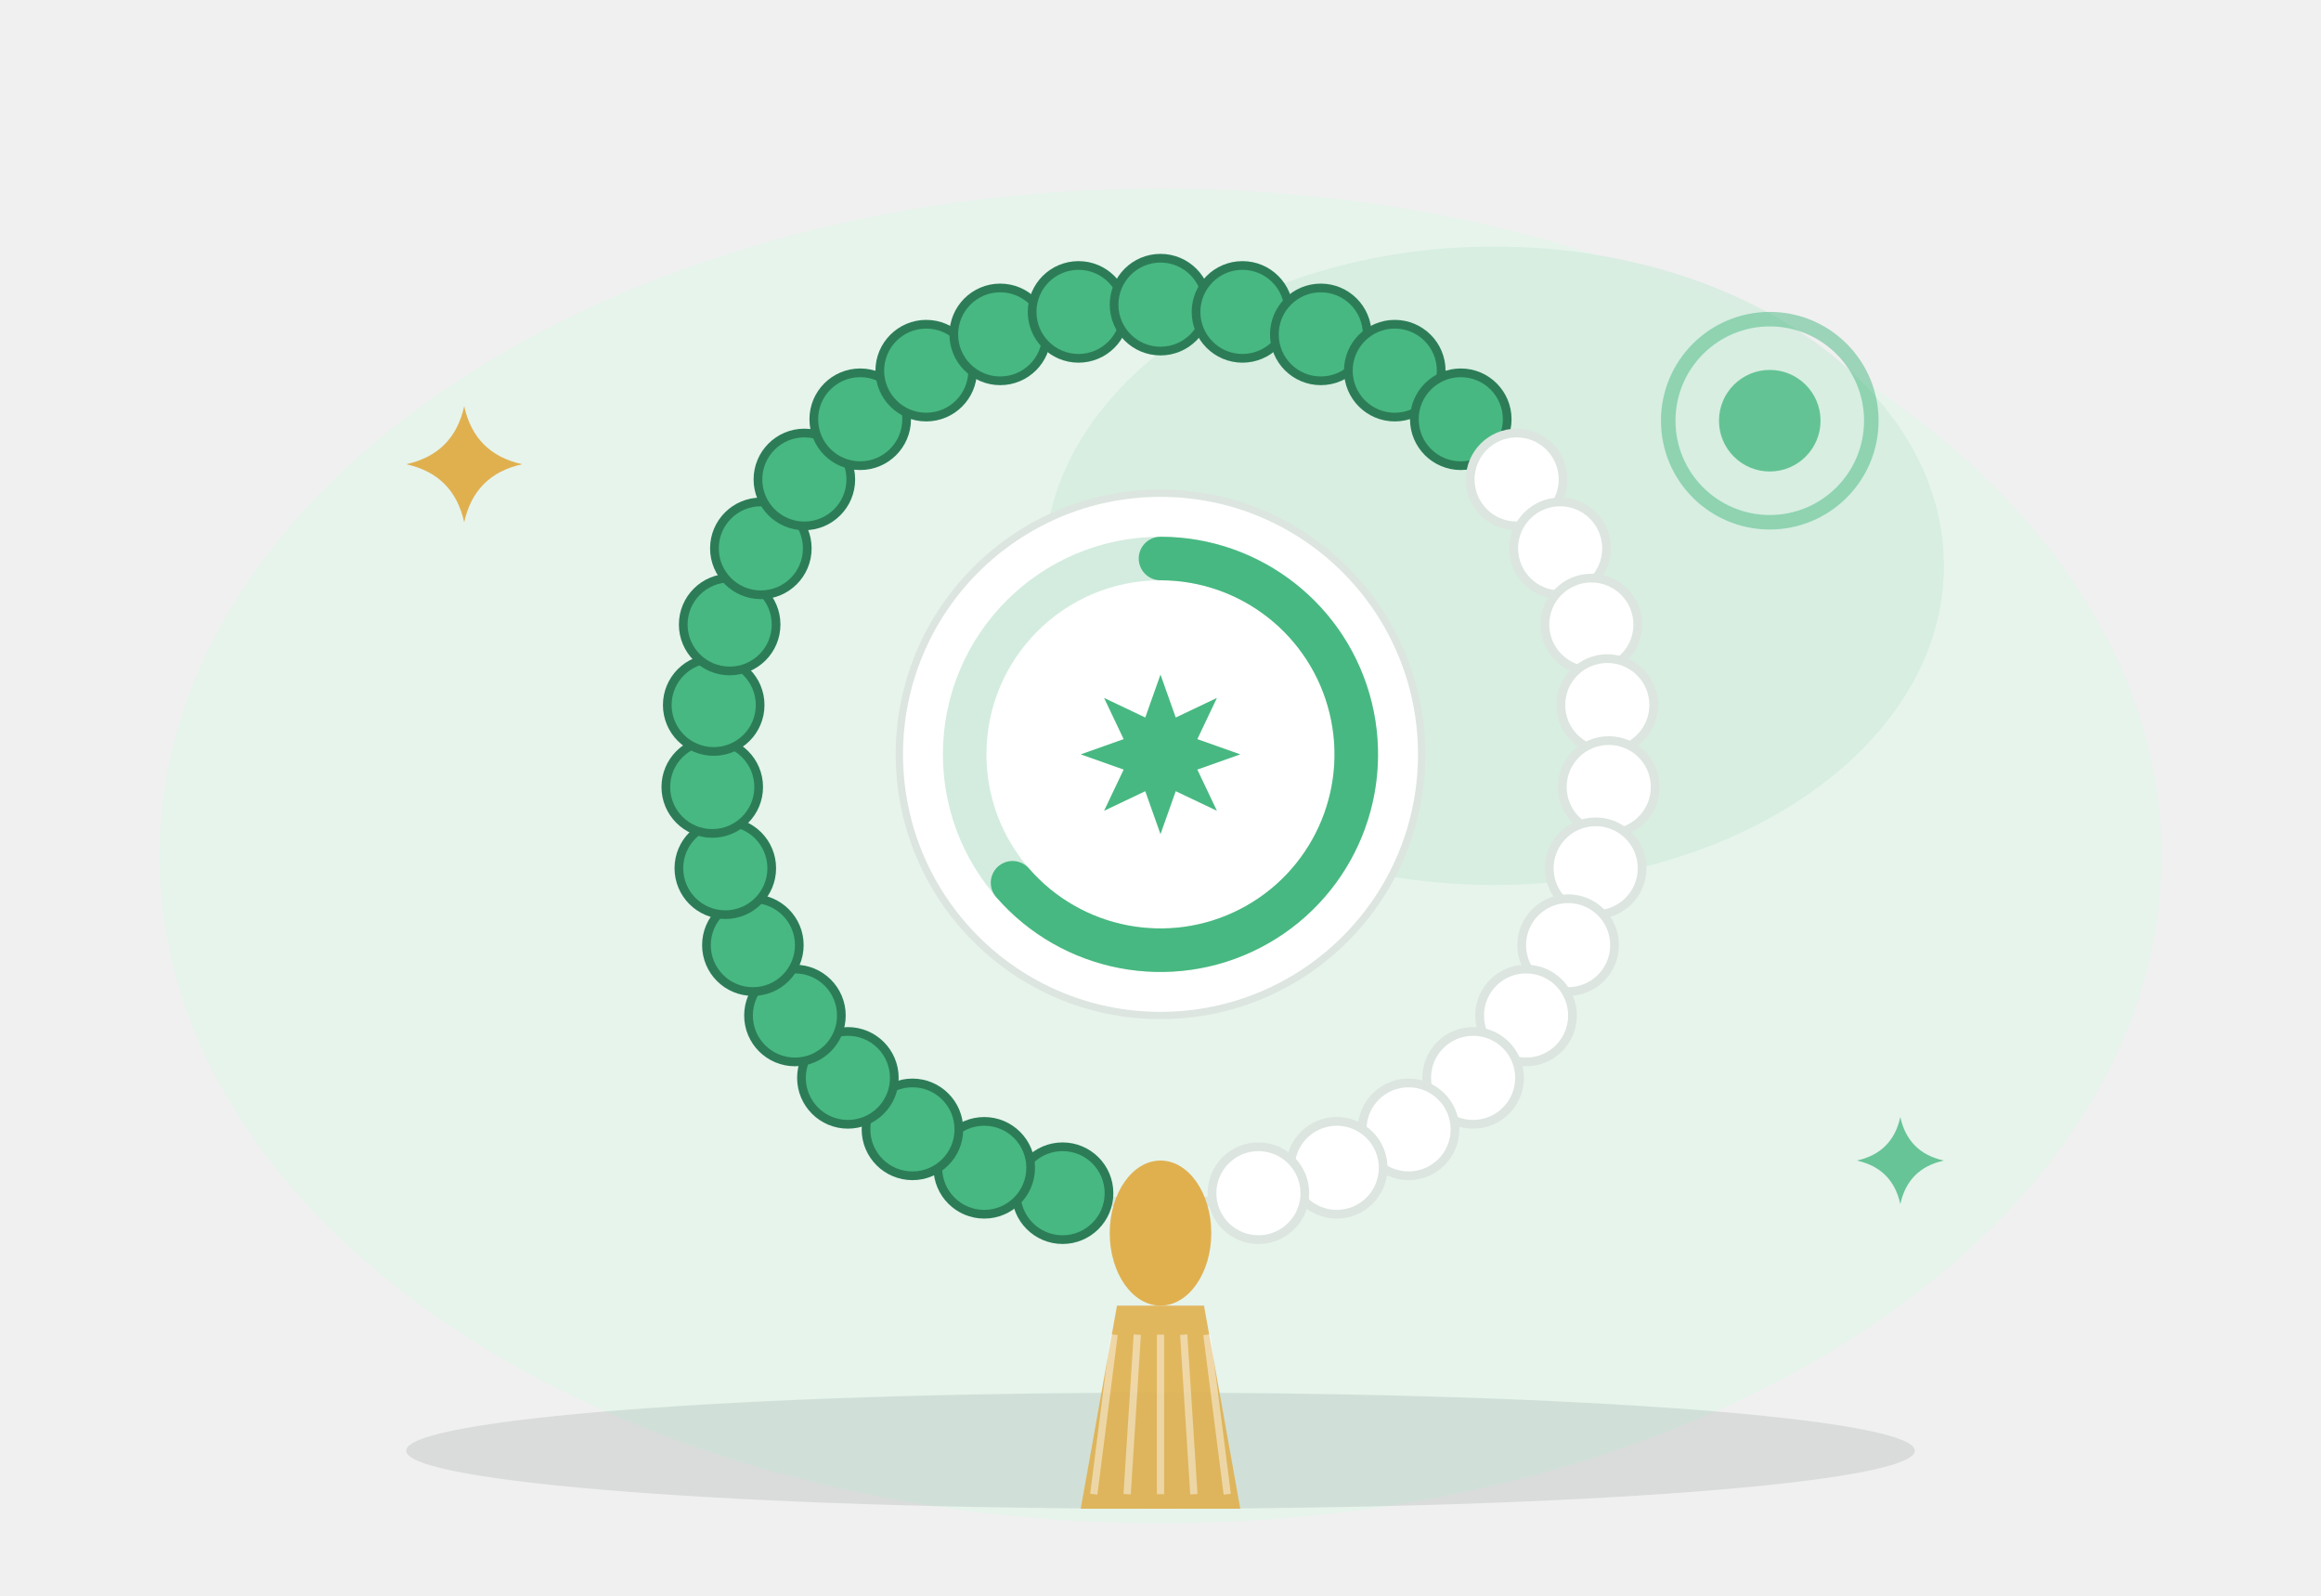
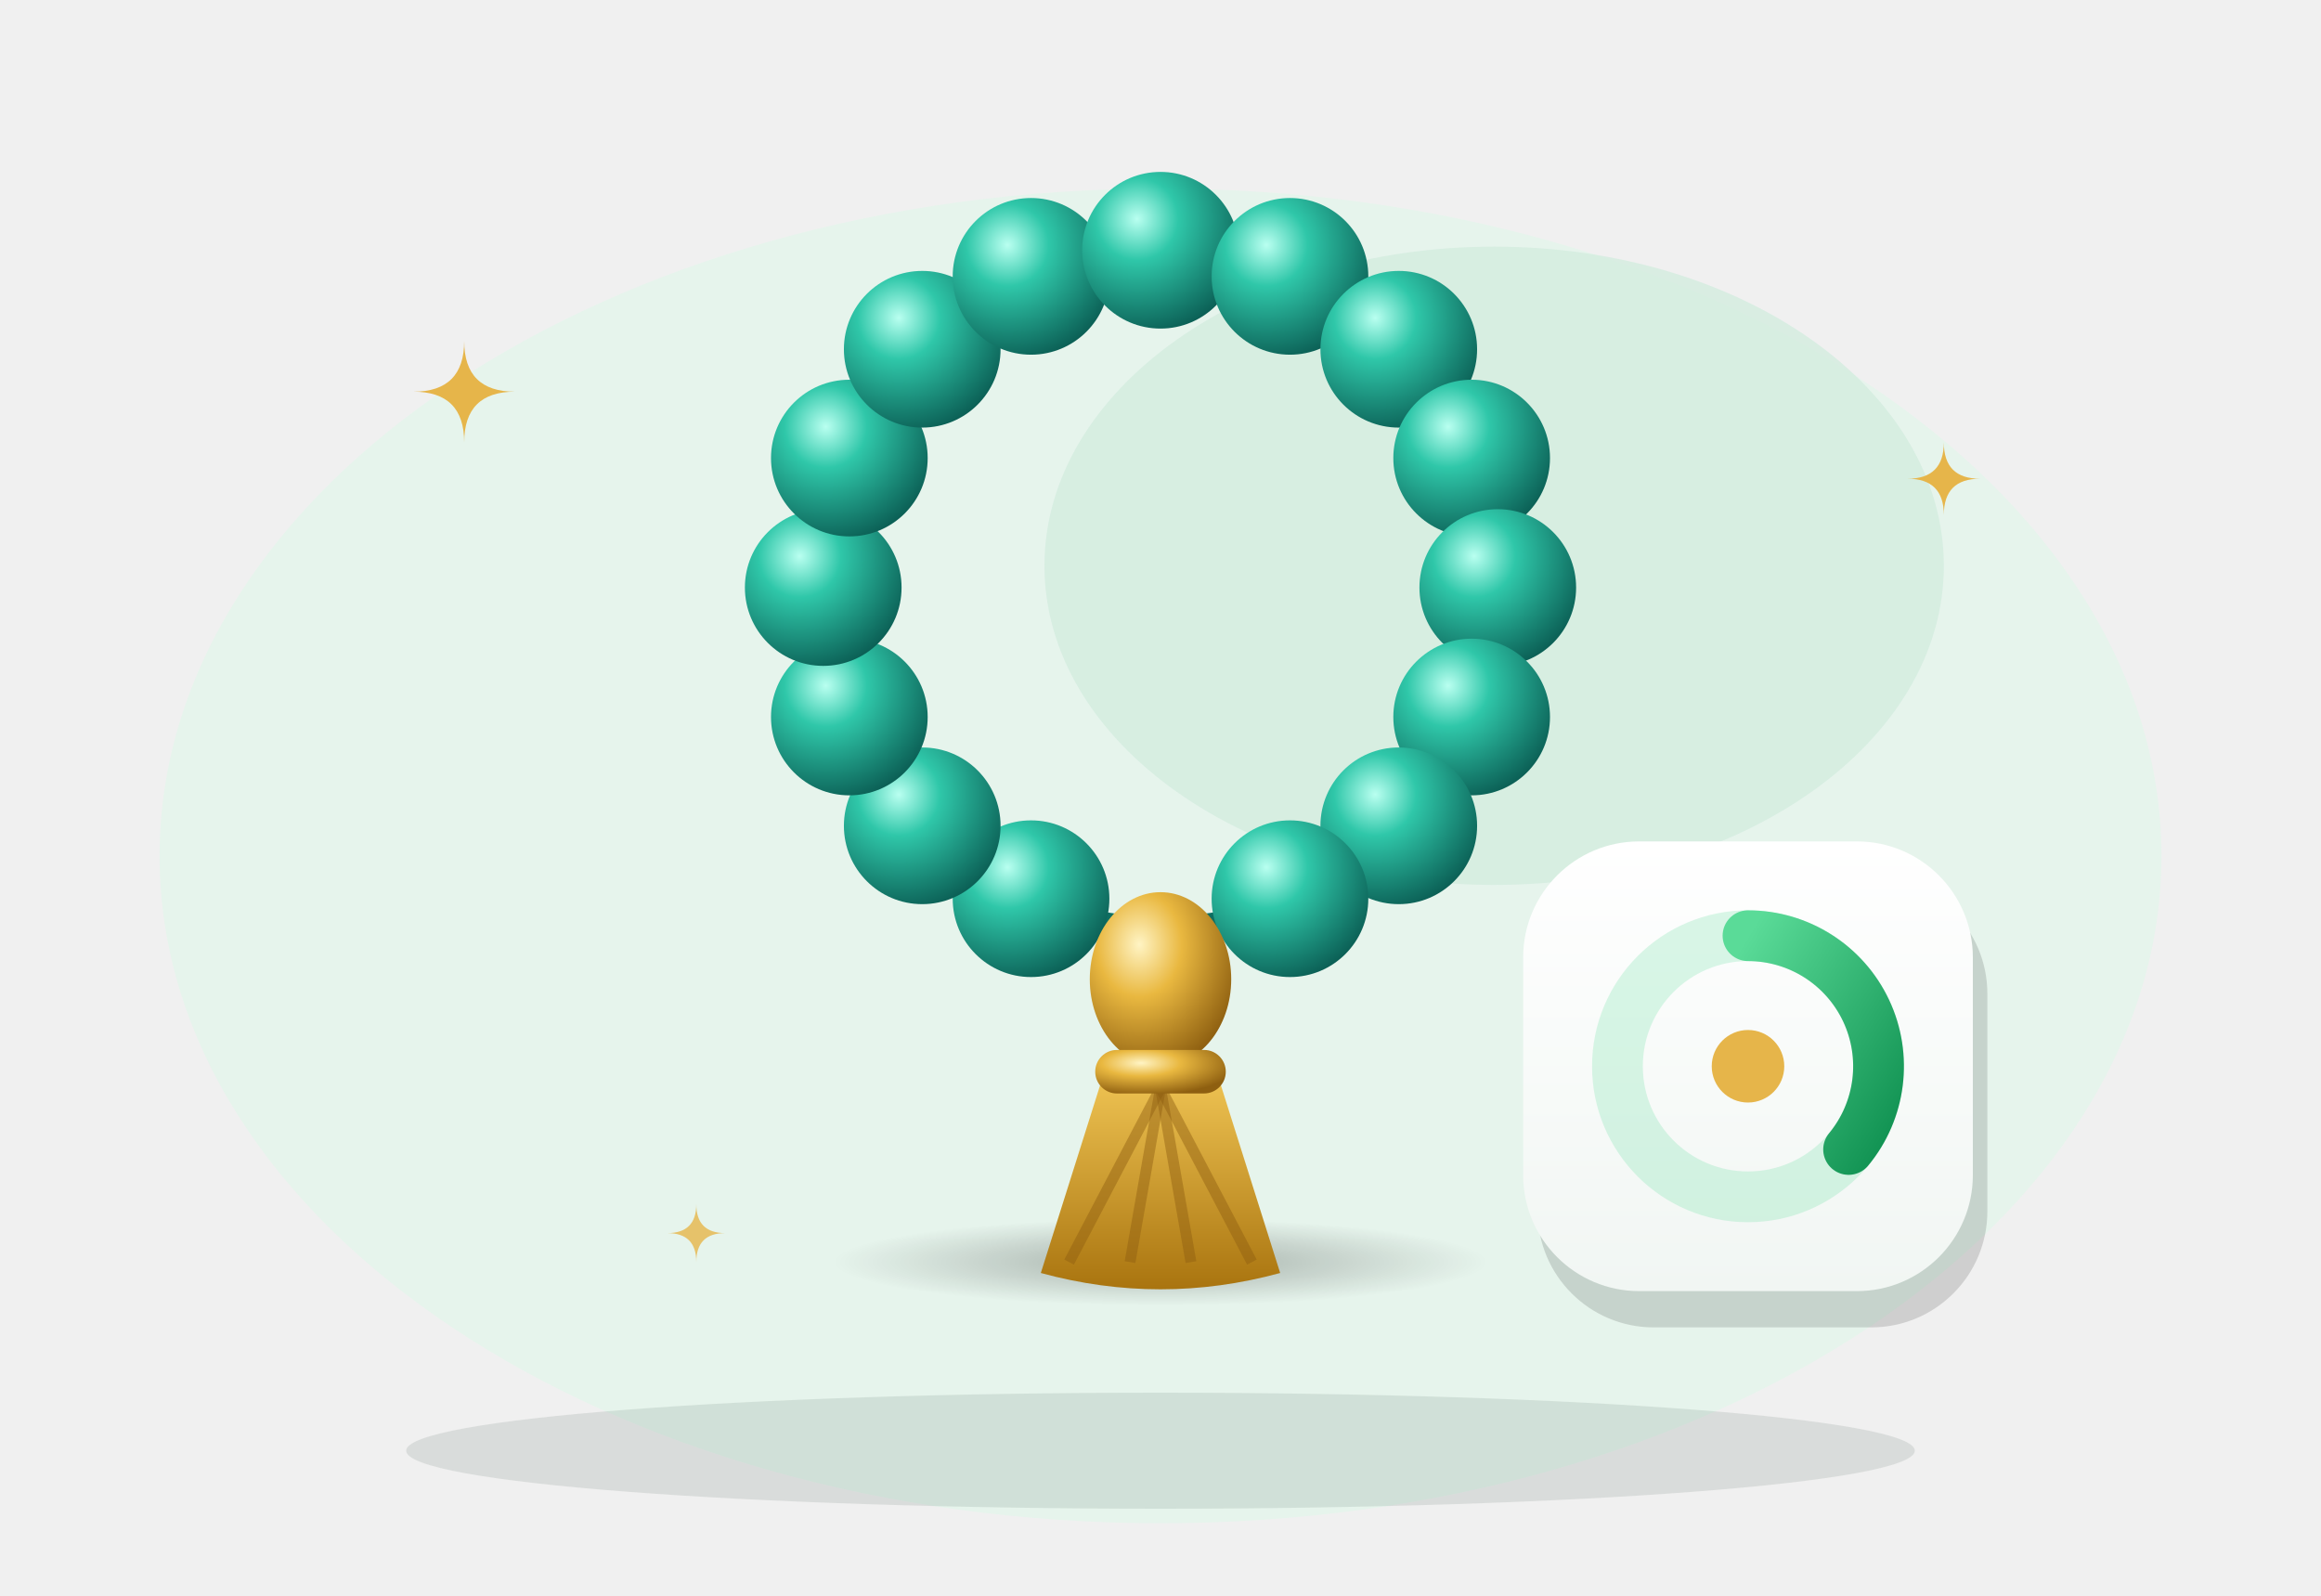
<svg xmlns="http://www.w3.org/2000/svg" width="320" height="220" viewBox="0 0 320 220">
+   <defs>
+     <linearGradient id="tc" x1="0" y1="0" x2="0" y2="1">
+       <stop offset="0" stop-color="#FFFFFF" />
+       <stop offset="1" stop-color="#F1F6F3" />
+     </linearGradient>
+     <linearGradient id="tring" x1="0" y1="0" x2="1" y2="1">
+       <stop offset="0" stop-color="#5ADB98" />
+       <stop offset="1" stop-color="#139454" />
+     </linearGradient>
+   </defs>
  <ellipse cx="160" cy="118" rx="138" ry="92" fill="#E6F4EC" />
  <ellipse cx="206" cy="78" rx="62" ry="44" fill="#D3ECDF" opacity="0.8" />
-   <ellipse cx="160" cy="200" rx="104" ry="8" fill="#0F2A1C" opacity="0.10" />
-   <circle cx="160" cy="104" r="62" fill="none" stroke="#DCE5DF" stroke-width="1.4" />
-   <circle cx="146.5" cy="164.5" r="6.4" fill="#47B881" stroke="#2C7D57" stroke-width="1.2" />
-   <circle cx="135.7" cy="161.0" r="6.4" fill="#47B881" stroke="#2C7D57" stroke-width="1.2" />
-   <circle cx="125.8" cy="155.7" r="6.4" fill="#47B881" stroke="#2C7D57" stroke-width="1.2" />
-   <circle cx="116.9" cy="148.6" r="6.4" fill="#47B881" stroke="#2C7D57" stroke-width="1.2" />
-   <circle cx="109.6" cy="140.0" r="6.4" fill="#47B881" stroke="#2C7D57" stroke-width="1.2" />
-   <circle cx="103.8" cy="130.3" r="6.4" fill="#47B881" stroke="#2C7D57" stroke-width="1.2" />
-   <circle cx="100.0" cy="119.7" r="6.4" fill="#47B881" stroke="#2C7D57" stroke-width="1.2" />
-   <circle cx="98.2" cy="108.5" r="6.4" fill="#47B881" stroke="#2C7D57" stroke-width="1.2" />
-   <circle cx="98.4" cy="97.2" r="6.4" fill="#47B881" stroke="#2C7D57" stroke-width="1.2" />
-   <circle cx="100.6" cy="86.1" r="6.4" fill="#47B881" stroke="#2C7D57" stroke-width="1.2" />
-   <circle cx="104.9" cy="75.6" r="6.4" fill="#47B881" stroke="#2C7D57" stroke-width="1.2" />
-   <circle cx="110.9" cy="66.1" r="6.4" fill="#47B881" stroke="#2C7D57" stroke-width="1.2" />
-   <circle cx="118.6" cy="57.8" r="6.4" fill="#47B881" stroke="#2C7D57" stroke-width="1.2" />
-   <circle cx="127.7" cy="51.1" r="6.4" fill="#47B881" stroke="#2C7D57" stroke-width="1.2" />
-   <circle cx="137.9" cy="46.1" r="6.4" fill="#47B881" stroke="#2C7D57" stroke-width="1.2" />
-   <circle cx="148.7" cy="43.0" r="6.4" fill="#47B881" stroke="#2C7D57" stroke-width="1.2" />
-   <circle cx="160.0" cy="42.0" r="6.4" fill="#47B881" stroke="#2C7D57" stroke-width="1.2" />
-   <circle cx="171.3" cy="43.0" r="6.4" fill="#47B881" stroke="#2C7D57" stroke-width="1.2" />
-   <circle cx="182.1" cy="46.1" r="6.4" fill="#47B881" stroke="#2C7D57" stroke-width="1.2" />
-   <circle cx="192.3" cy="51.1" r="6.4" fill="#47B881" stroke="#2C7D57" stroke-width="1.2" />
-   <circle cx="201.4" cy="57.8" r="6.4" fill="#47B881" stroke="#2C7D57" stroke-width="1.2" />
-   <circle cx="209.1" cy="66.1" r="6.4" fill="#FFFFFF" stroke="#DCE5DF" stroke-width="1.2" />
-   <circle cx="215.1" cy="75.6" r="6.4" fill="#FFFFFF" stroke="#DCE5DF" stroke-width="1.2" />
-   <circle cx="219.4" cy="86.1" r="6.4" fill="#FFFFFF" stroke="#DCE5DF" stroke-width="1.2" />
-   <circle cx="221.6" cy="97.2" r="6.4" fill="#FFFFFF" stroke="#DCE5DF" stroke-width="1.2" />
-   <circle cx="221.8" cy="108.5" r="6.4" fill="#FFFFFF" stroke="#DCE5DF" stroke-width="1.2" />
-   <circle cx="220.0" cy="119.7" r="6.4" fill="#FFFFFF" stroke="#DCE5DF" stroke-width="1.2" />
-   <circle cx="216.2" cy="130.3" r="6.4" fill="#FFFFFF" stroke="#DCE5DF" stroke-width="1.2" />
-   <circle cx="210.4" cy="140.0" r="6.4" fill="#FFFFFF" stroke="#DCE5DF" stroke-width="1.2" />
-   <circle cx="203.1" cy="148.6" r="6.4" fill="#FFFFFF" stroke="#DCE5DF" stroke-width="1.2" />
-   <circle cx="194.2" cy="155.7" r="6.4" fill="#FFFFFF" stroke="#DCE5DF" stroke-width="1.2" />
-   <circle cx="184.3" cy="161.0" r="6.4" fill="#FFFFFF" stroke="#DCE5DF" stroke-width="1.2" />
-   <circle cx="173.5" cy="164.5" r="6.4" fill="#FFFFFF" stroke="#DCE5DF" stroke-width="1.2" />
-   <ellipse cx="160" cy="170" rx="7" ry="10" fill="#E0B04F" />
-   <path d="M154 180 L166 180 L171 208 L149 208 Z" fill="#E0B04F" opacity="0.9" />
-   <line x1="153.6" y1="184" x2="150.8" y2="206" stroke="#FFFFFF" stroke-opacity="0.45" stroke-width="1" />
-   <line x1="156.8" y1="184" x2="155.4" y2="206" stroke="#FFFFFF" stroke-opacity="0.45" stroke-width="1" />
-   <line x1="160.0" y1="184" x2="160.0" y2="206" stroke="#FFFFFF" stroke-opacity="0.45" stroke-width="1" />
-   <line x1="163.2" y1="184" x2="164.6" y2="206" stroke="#FFFFFF" stroke-opacity="0.45" stroke-width="1" />
-   <line x1="166.4" y1="184" x2="169.2" y2="206" stroke="#FFFFFF" stroke-opacity="0.45" stroke-width="1" />
-   <circle cx="160" cy="104" r="36" fill="#FFFFFF" stroke="#DCE5DF" />
-   <circle cx="160" cy="104" r="27" fill="none" stroke="#D3ECDF" stroke-width="6" />
-   <path d="M160 77 A27 27 0 1 1 139.6 121.7" fill="none" stroke="#47B881" stroke-width="6" stroke-linecap="round" />
-   <path d="M160.00,93.00 L162.10,98.92 L167.78,96.22 L165.08,101.90 L171.00,104.00 L165.08,106.10 L167.78,111.78 L162.10,109.08 L160.00,115.00 L157.90,109.08 L152.22,111.78 L154.92,106.10 L149.00,104.00 L154.92,101.90 L152.22,96.22 L157.90,98.92 Z" fill="#47B881" />
-   <circle cx="244" cy="58" r="14" fill="none" stroke="#47B881" stroke-width="2" opacity="0.5" />
-   <circle cx="244" cy="58" r="7" fill="#47B881" opacity="0.8" />
-   <path d="M64,56 Q65.44,62.56 72,64 Q65.44,65.44 64,72 Q62.56,65.44 56,64 Q62.56,62.56 64,56 Z" fill="#E0B04F" opacity="1" />
-   <path d="M262,154 Q263.08,158.92 268,160 Q263.08,161.08 262,166 Q260.92,161.08 256,160 Q260.92,158.92 262,154 Z" fill="#47B881" opacity="0.8" />
+   <ellipse cx="160" cy="200" rx="104" ry="8" fill="#0F2A1C" opacity="0.1" />
+   <g transform="translate(70.0 6.0) scale(1.5)">
+     <defs>
+       <radialGradient id="tasbih_sh" cx="50%" cy="50%" r="50%">
+         <stop offset="0" stop-color="#000" stop-opacity="0.28" />
+         <stop offset="1" stop-color="#000" stop-opacity="0" />
+       </radialGradient>
+       <radialGradient id="tasbih_bead" cx="35%" cy="30%" r="75%">
+         <stop offset="0" stop-color="#B9FFF0" />
+         <stop offset="0.35" stop-color="#2FC7A9" />
+         <stop offset="1" stop-color="#0B5F55" />
+       </radialGradient>
+       <radialGradient id="tasbih_gb" cx="35%" cy="30%" r="75%">
+         <stop offset="0" stop-color="#FFF4C4" />
+         <stop offset="0.4" stop-color="#E9B840" />
+         <stop offset="1" stop-color="#8E5F10" />
+       </radialGradient>
+       <linearGradient id="tasbih_tas" x1="0" y1="0" x2="0" y2="1">
+         <stop offset="0" stop-color="#F2C756" />
+         <stop offset="1" stop-color="#A9740F" />
+       </linearGradient>
+     </defs>
+     <ellipse cx="60" cy="112" rx="30" ry="4" fill="url(#tasbih_sh)" />
+     <circle cx="60" cy="50" r="31" fill="none" stroke="#0E6E62" stroke-width="1.5" />
+     <path d="M60 81 L60 90" stroke="#8E5F10" stroke-width="2" />
+     <circle cx="48.1" cy="78.6" r="7.2" fill="url(#tasbih_bead)" />
+     <circle cx="38.1" cy="71.9" r="7.2" fill="url(#tasbih_bead)" />
+     <circle cx="31.4" cy="61.9" r="7.2" fill="url(#tasbih_bead)" />
+     <circle cx="29.0" cy="50.0" r="7.2" fill="url(#tasbih_bead)" />
+     <circle cx="31.4" cy="38.1" r="7.2" fill="url(#tasbih_bead)" />
+     <circle cx="38.1" cy="28.1" r="7.2" fill="url(#tasbih_bead)" />
+     <circle cx="48.1" cy="21.4" r="7.2" fill="url(#tasbih_bead)" />
+     <circle cx="60.0" cy="19.0" r="7.2" fill="url(#tasbih_bead)" />
+     <circle cx="71.9" cy="21.4" r="7.2" fill="url(#tasbih_bead)" />
+     <circle cx="81.9" cy="28.1" r="7.2" fill="url(#tasbih_bead)" />
+     <circle cx="88.6" cy="38.1" r="7.2" fill="url(#tasbih_bead)" />
+     <circle cx="91.0" cy="50.0" r="7.2" fill="url(#tasbih_bead)" />
+     <circle cx="88.6" cy="61.9" r="7.2" fill="url(#tasbih_bead)" />
+     <circle cx="81.9" cy="71.9" r="7.2" fill="url(#tasbih_bead)" />
+     <circle cx="71.9" cy="78.6" r="7.2" fill="url(#tasbih_bead)" />
+     <ellipse cx="60" cy="86" rx="6.5" ry="8" fill="url(#tasbih_gb)" />
+     <path d="M55 94 L65 94 L71 113 Q60 116 49 113 Z" fill="url(#tasbih_tas)" />
+     <path d="M60 96 L51.6 112" stroke="#8E5F10" stroke-opacity="0.45" stroke-width="1" />
+     <path d="M60 96 L57.2 112" stroke="#8E5F10" stroke-opacity="0.45" stroke-width="1" />
+     <path d="M60 96 L62.8 112" stroke="#8E5F10" stroke-opacity="0.45" stroke-width="1" />
+     <path d="M60 96 L68.4 112" stroke="#8E5F10" stroke-opacity="0.45" stroke-width="1" />
+     <rect x="54" y="92.5" width="12" height="4" rx="2" fill="url(#tasbih_gb)" />
+   </g>
+   <rect x="212" y="121" width="62" height="62" rx="16" fill="#000" fill-opacity="0.14" />
+   <rect x="210" y="116" width="62" height="62" rx="16" fill="url(#tc)" />
+   <circle cx="241" cy="147" r="18" fill="none" stroke="#5ADB98" stroke-opacity="0.22" stroke-width="7" />
+   <path d="M241 129 A18 18 0 0 1 254.87 158.47" fill="none" stroke="url(#tring)" stroke-width="7" stroke-linecap="round" />
+   <circle cx="241" cy="147" r="5" fill="#E6B54A" />
+   <path d="M64 47 Q64 54 71 54 Q64 54 64 61 Q64 54 57 54 Q64 54 64 47 Z" fill="#E6B54A" fill-opacity="1" />
+   <path d="M268 61 Q268 66 273 66 Q268 66 268 71 Q268 66 263 66 Q268 66 268 61 Z" fill="#E6B54A" fill-opacity="1" />
+   <path d="M96 166 Q96 170 100 170 Q96 170 96 174 Q96 170 92 170 Q96 170 96 166 Z" fill="#E6B54A" fill-opacity="0.8" />
</svg>
